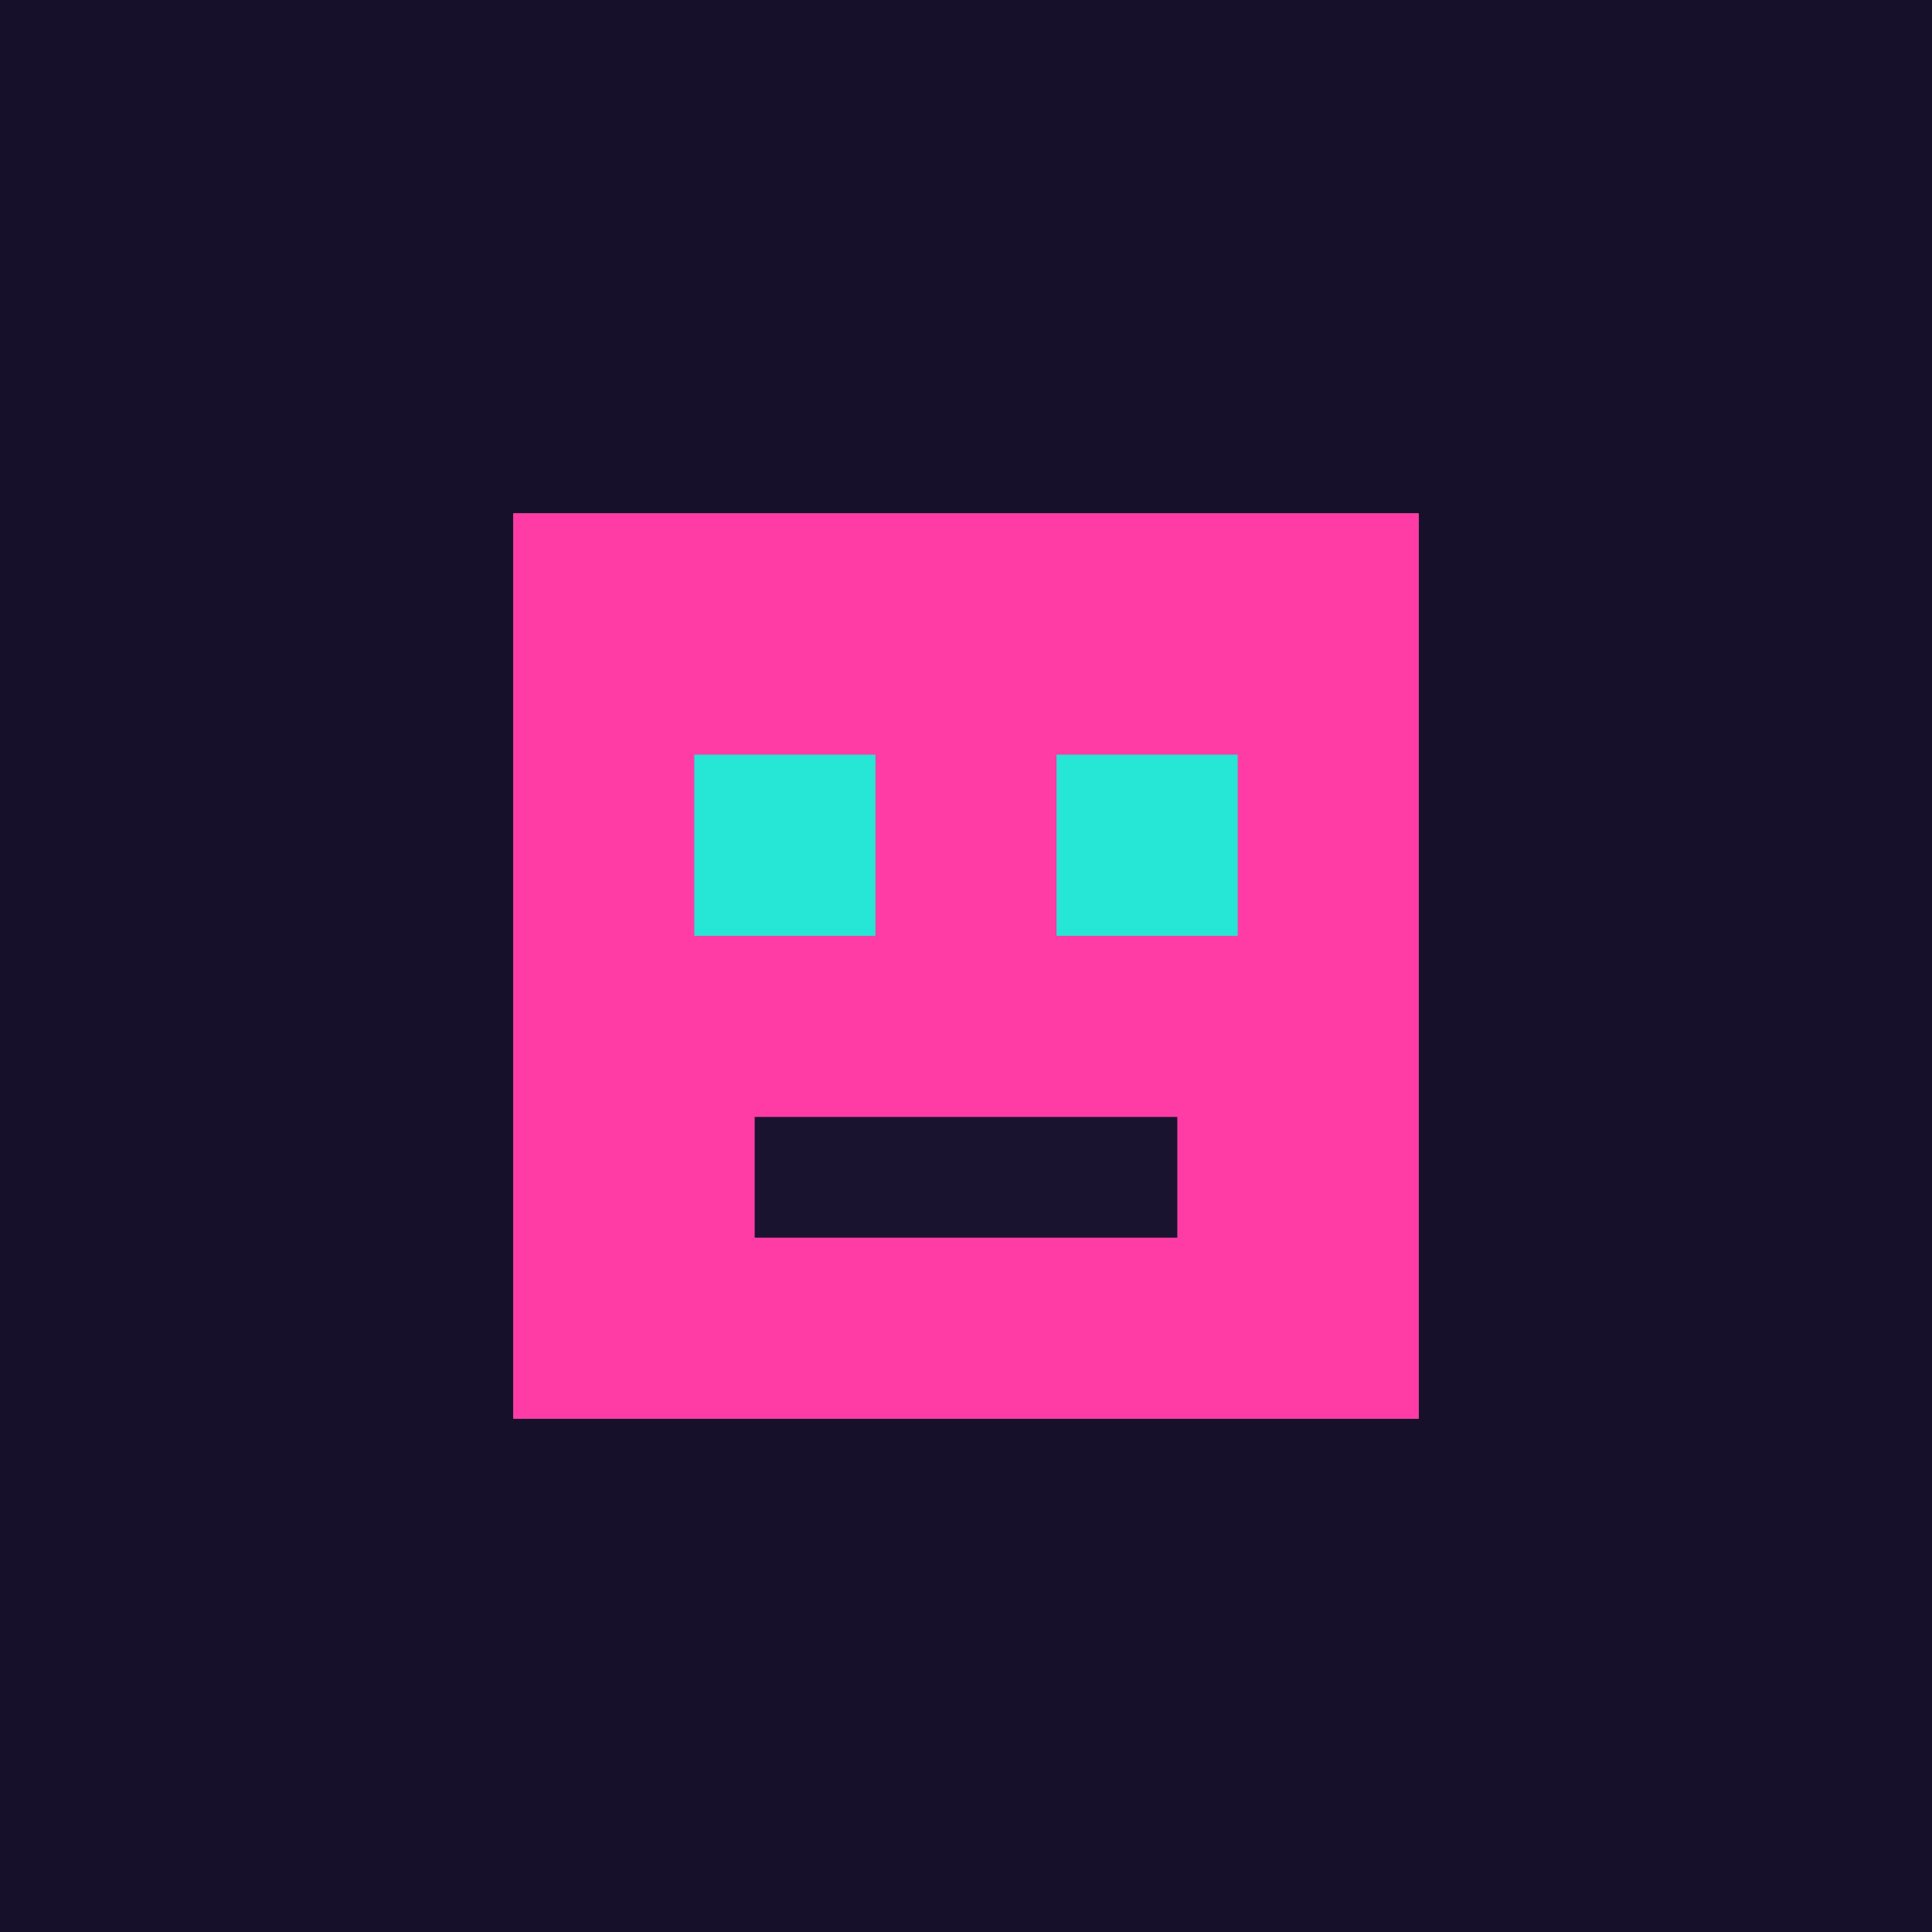
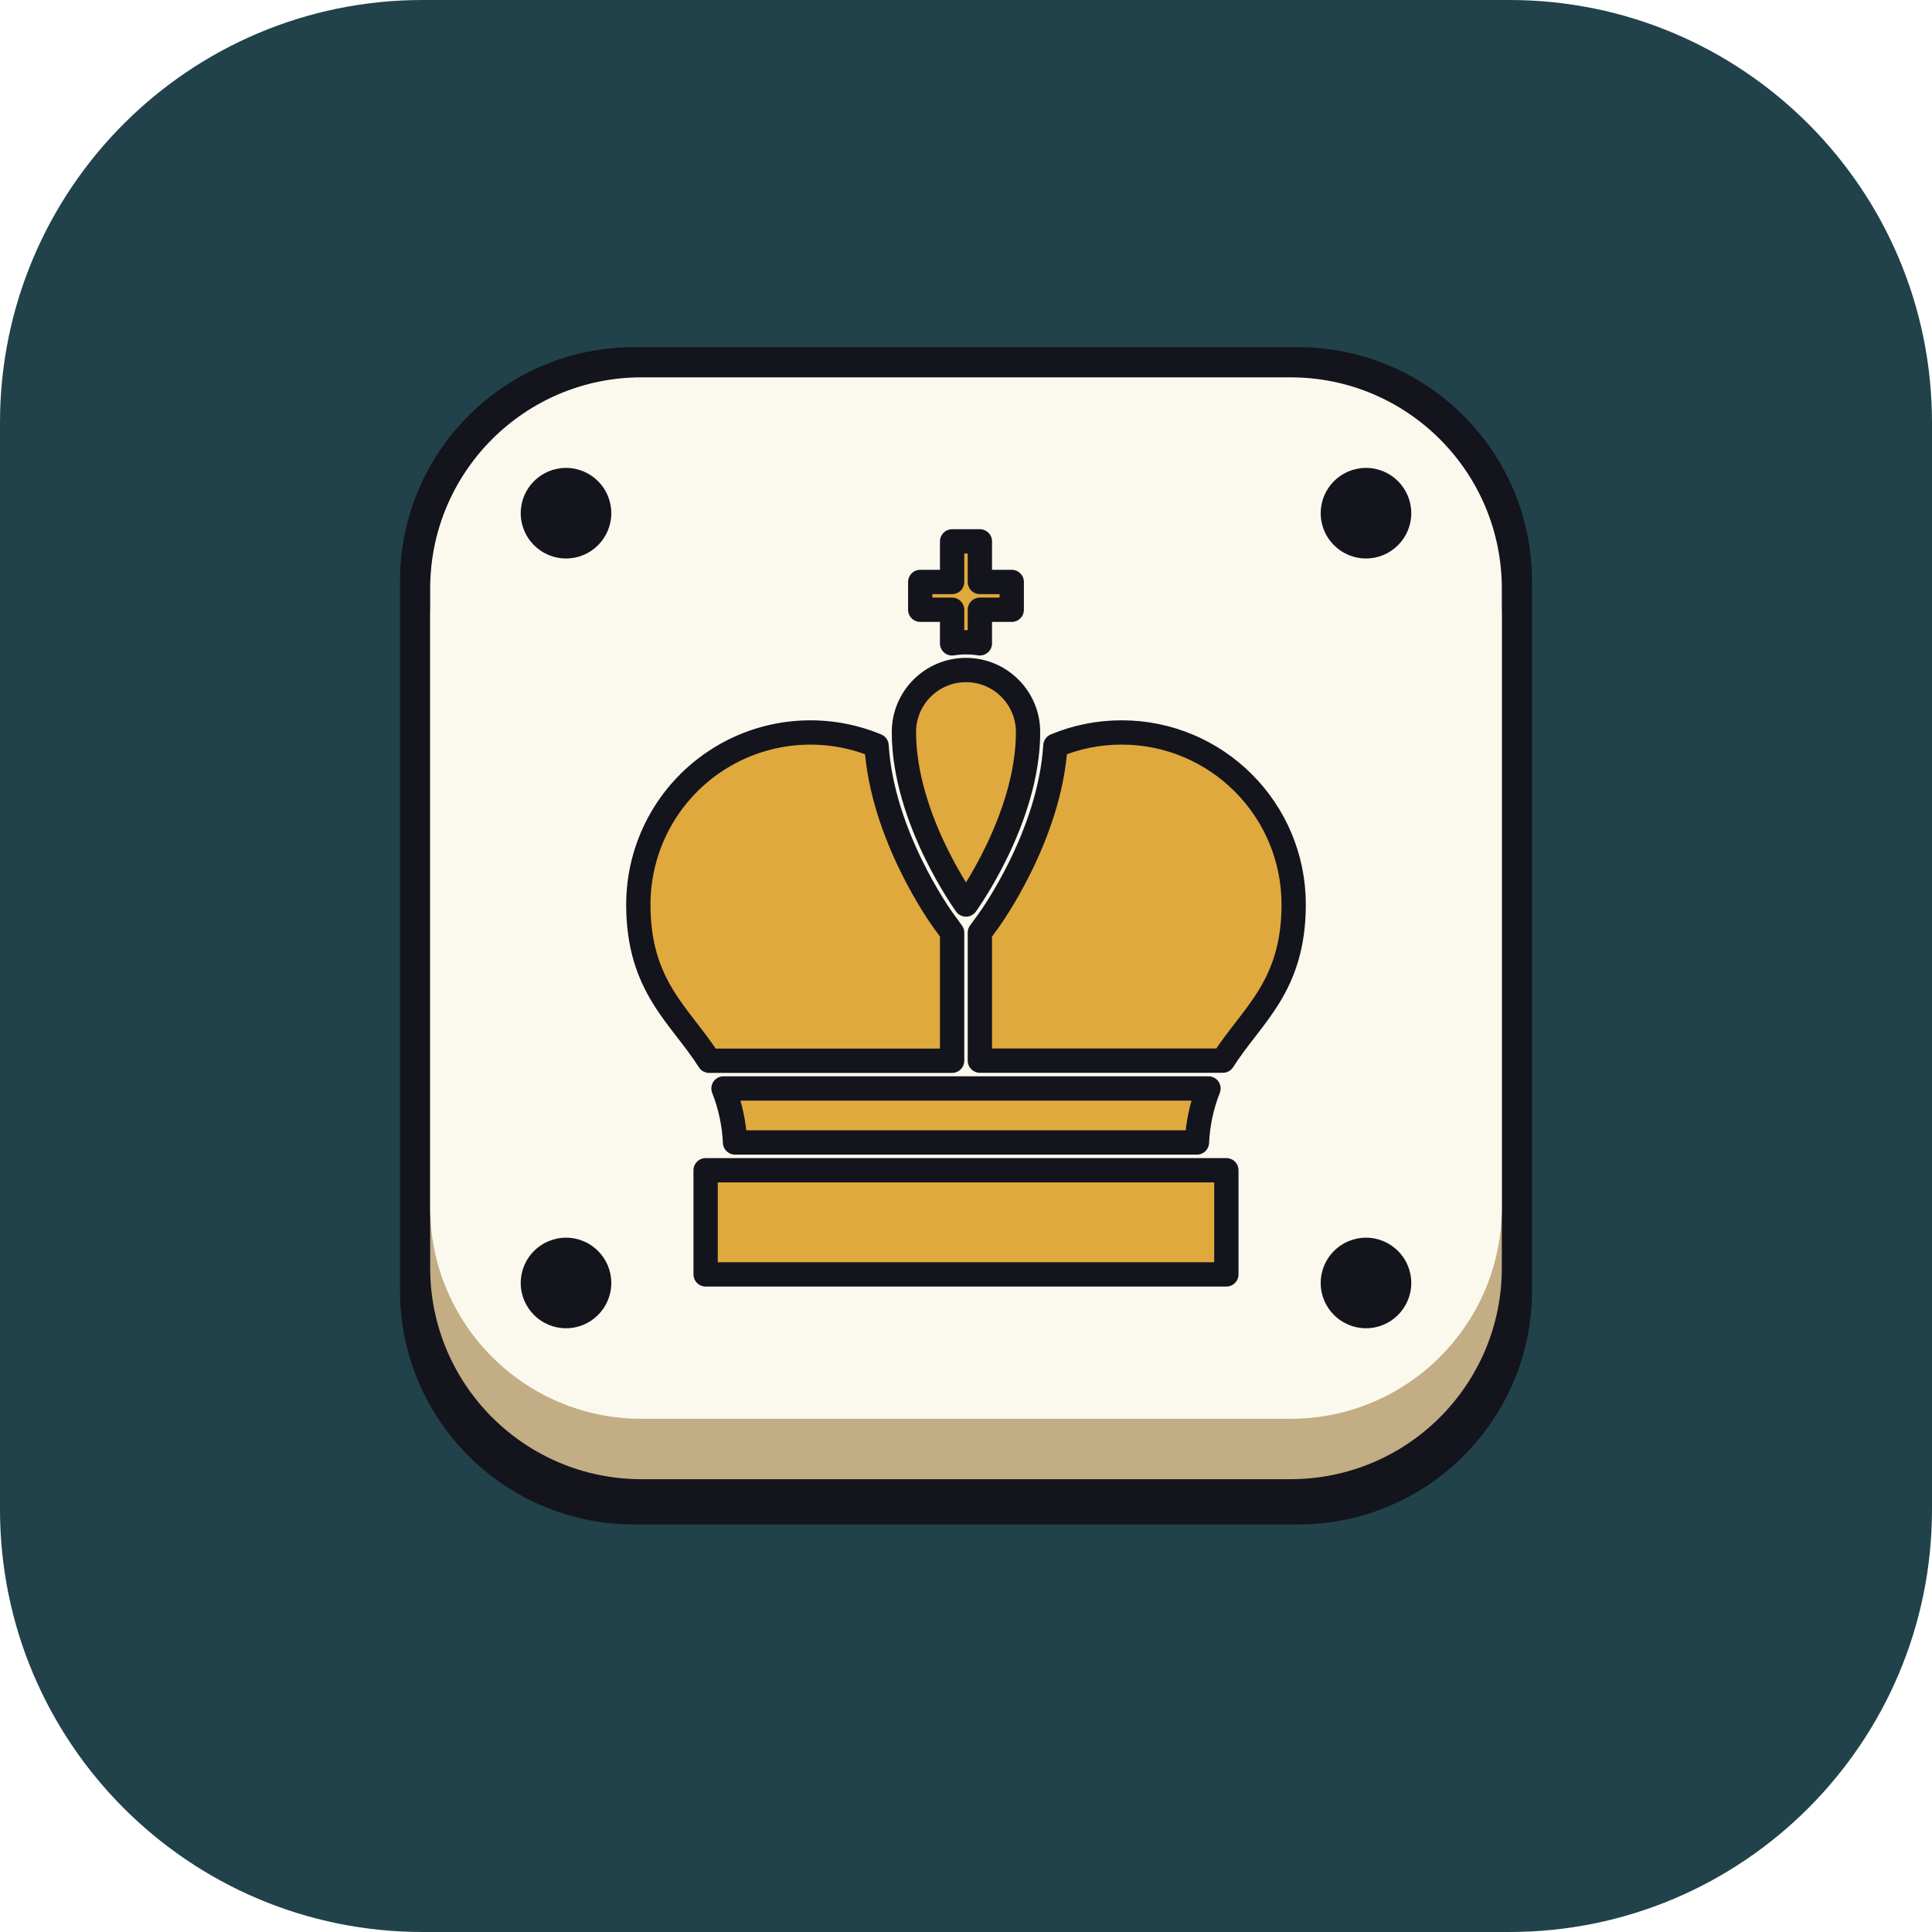
- <svg xmlns="http://www.w3.org/2000/svg" width="128" height="128" viewBox="0 0 128 128">
-   <rect width="128" height="128" fill="#16102b" />
-   <rect x="34" y="34" width="60" height="60" fill="#ff3ca6" />
-   <rect x="46" y="50" width="12" height="12" fill="#26e6d6" />
-   <rect x="70" y="50" width="12" height="12" fill="#26e6d6" />
-   <rect x="50" y="74" width="28" height="8" fill="#1a1330" />
+ <svg xmlns="http://www.w3.org/2000/svg" width="512" height="512" viewBox="0 0 512 512">
+   <rect width="512" height="512" rx="112" fill="#21424a" />
+   <rect x="106" y="92" width="300" height="312" rx="62" fill="#14141d" />
+   <rect x="114" y="108" width="284" height="284" rx="56" fill="#c2ad84" />
+   <rect x="114" y="100" width="284" height="276" rx="56" fill="#fbf8ee" />
+   <g fill="#14141d">
+     <circle cx="150" cy="136" r="12" />
+     <circle cx="362" cy="136" r="12" />
+     <circle cx="150" cy="340" r="12" />
+     <circle cx="362" cy="340" r="12" />
+   </g>
+   <g transform="translate(256,236) scale(0.46) translate(-256,-256)">
+     <path d="M405.995 477.15h-300v-60h300v60zm-10.3-107.13h-279.4a96.88 96.88 0 0 1 6.65 31.12h266.1a96.88 96.88 0 0 1 6.65-31.12zm-139.7-241.06a35.76 35.76 0 0 0-35.76 35.76c0 50.16 35.76 99.34 35.76 99.34s35.76-49.18 35.76-99.34a35.76 35.76 0 0 0-35.76-35.76zm8-15.38V94.24h18.36v-16h-18.36V54.85h-16v23.39h-18.36v16h18.36v19.38a51.9 51.9 0 0 1 16-.04zm81.64 51.36a98.74 98.74 0 0 0-38.13 7.61c-3.23 51.75-37.07 98.85-38.58 100.93l-4.93 6.76V354h140c16.57-26.15 40.78-42.41 40.78-90a99.13 99.13 0 0 0-99.14-99.07zm-141.16 7.61a99.16 99.16 0 0 0-137.25 91.51c0 47.55 24.21 63.82 40.78 90h139.99v-73.82l-4.94-6.79c-1.51-2.05-35.34-49.15-38.58-100.9z" fill="#e0a93e" stroke="#14141d" stroke-width="14" stroke-linejoin="round" />
+   </g>
</svg>
